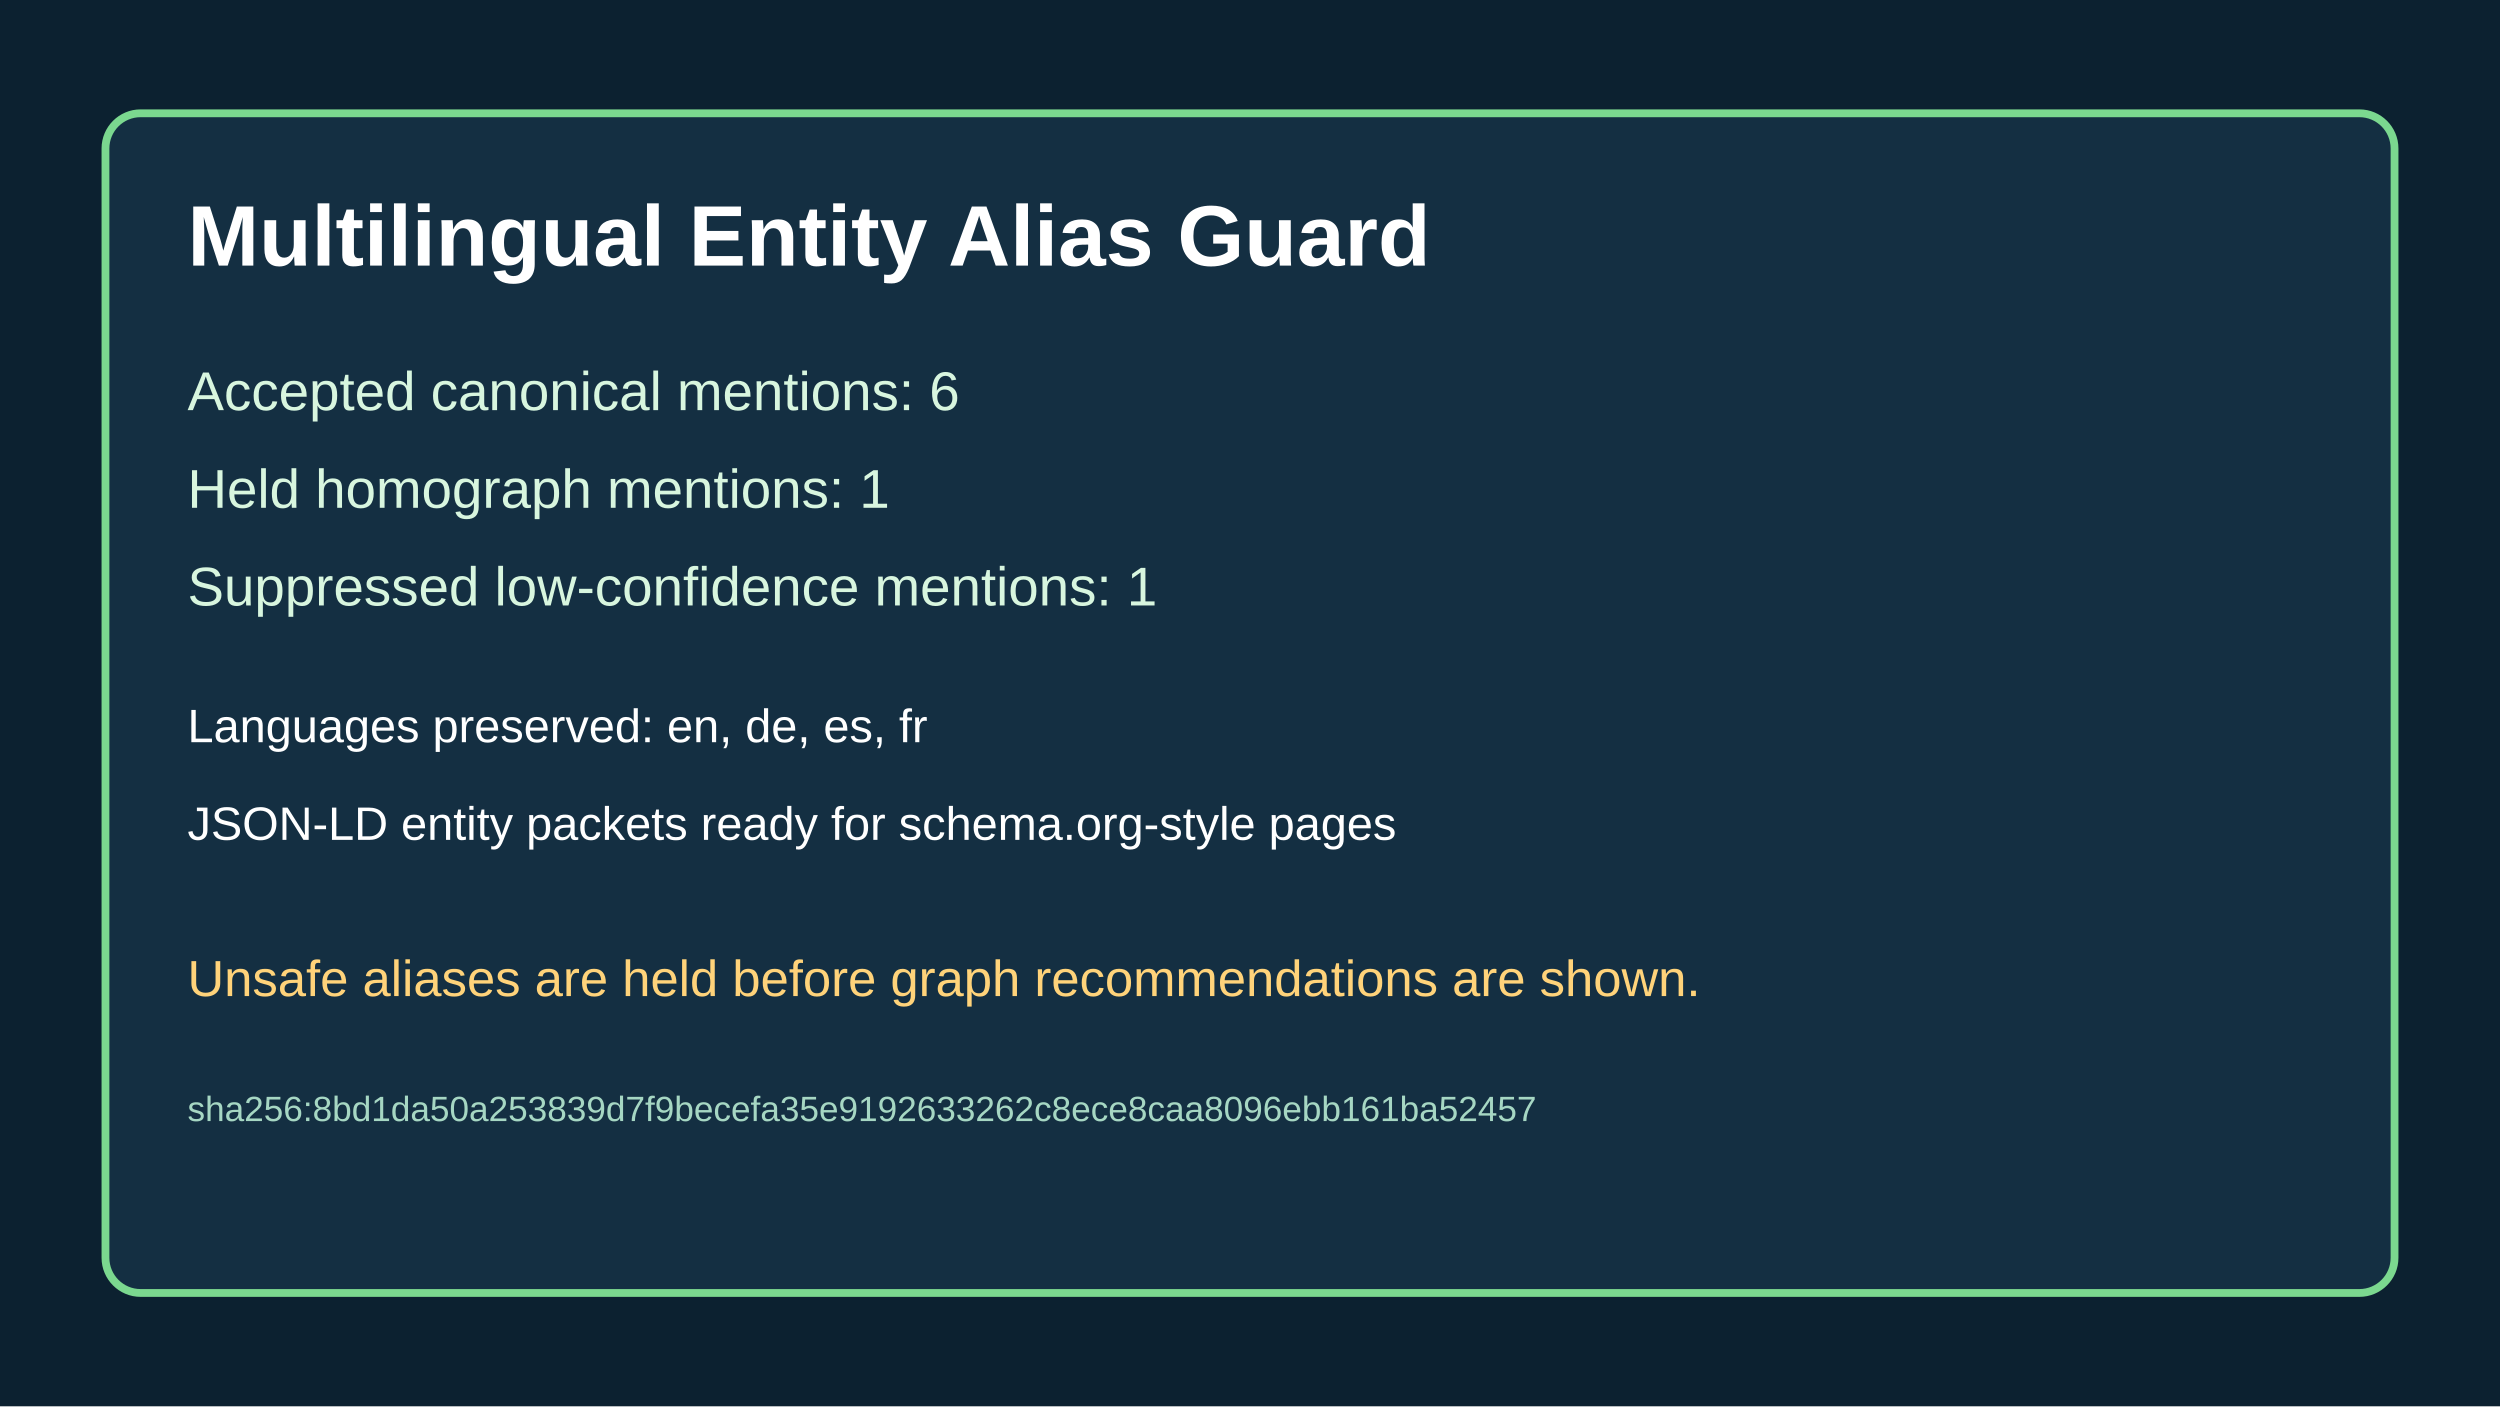
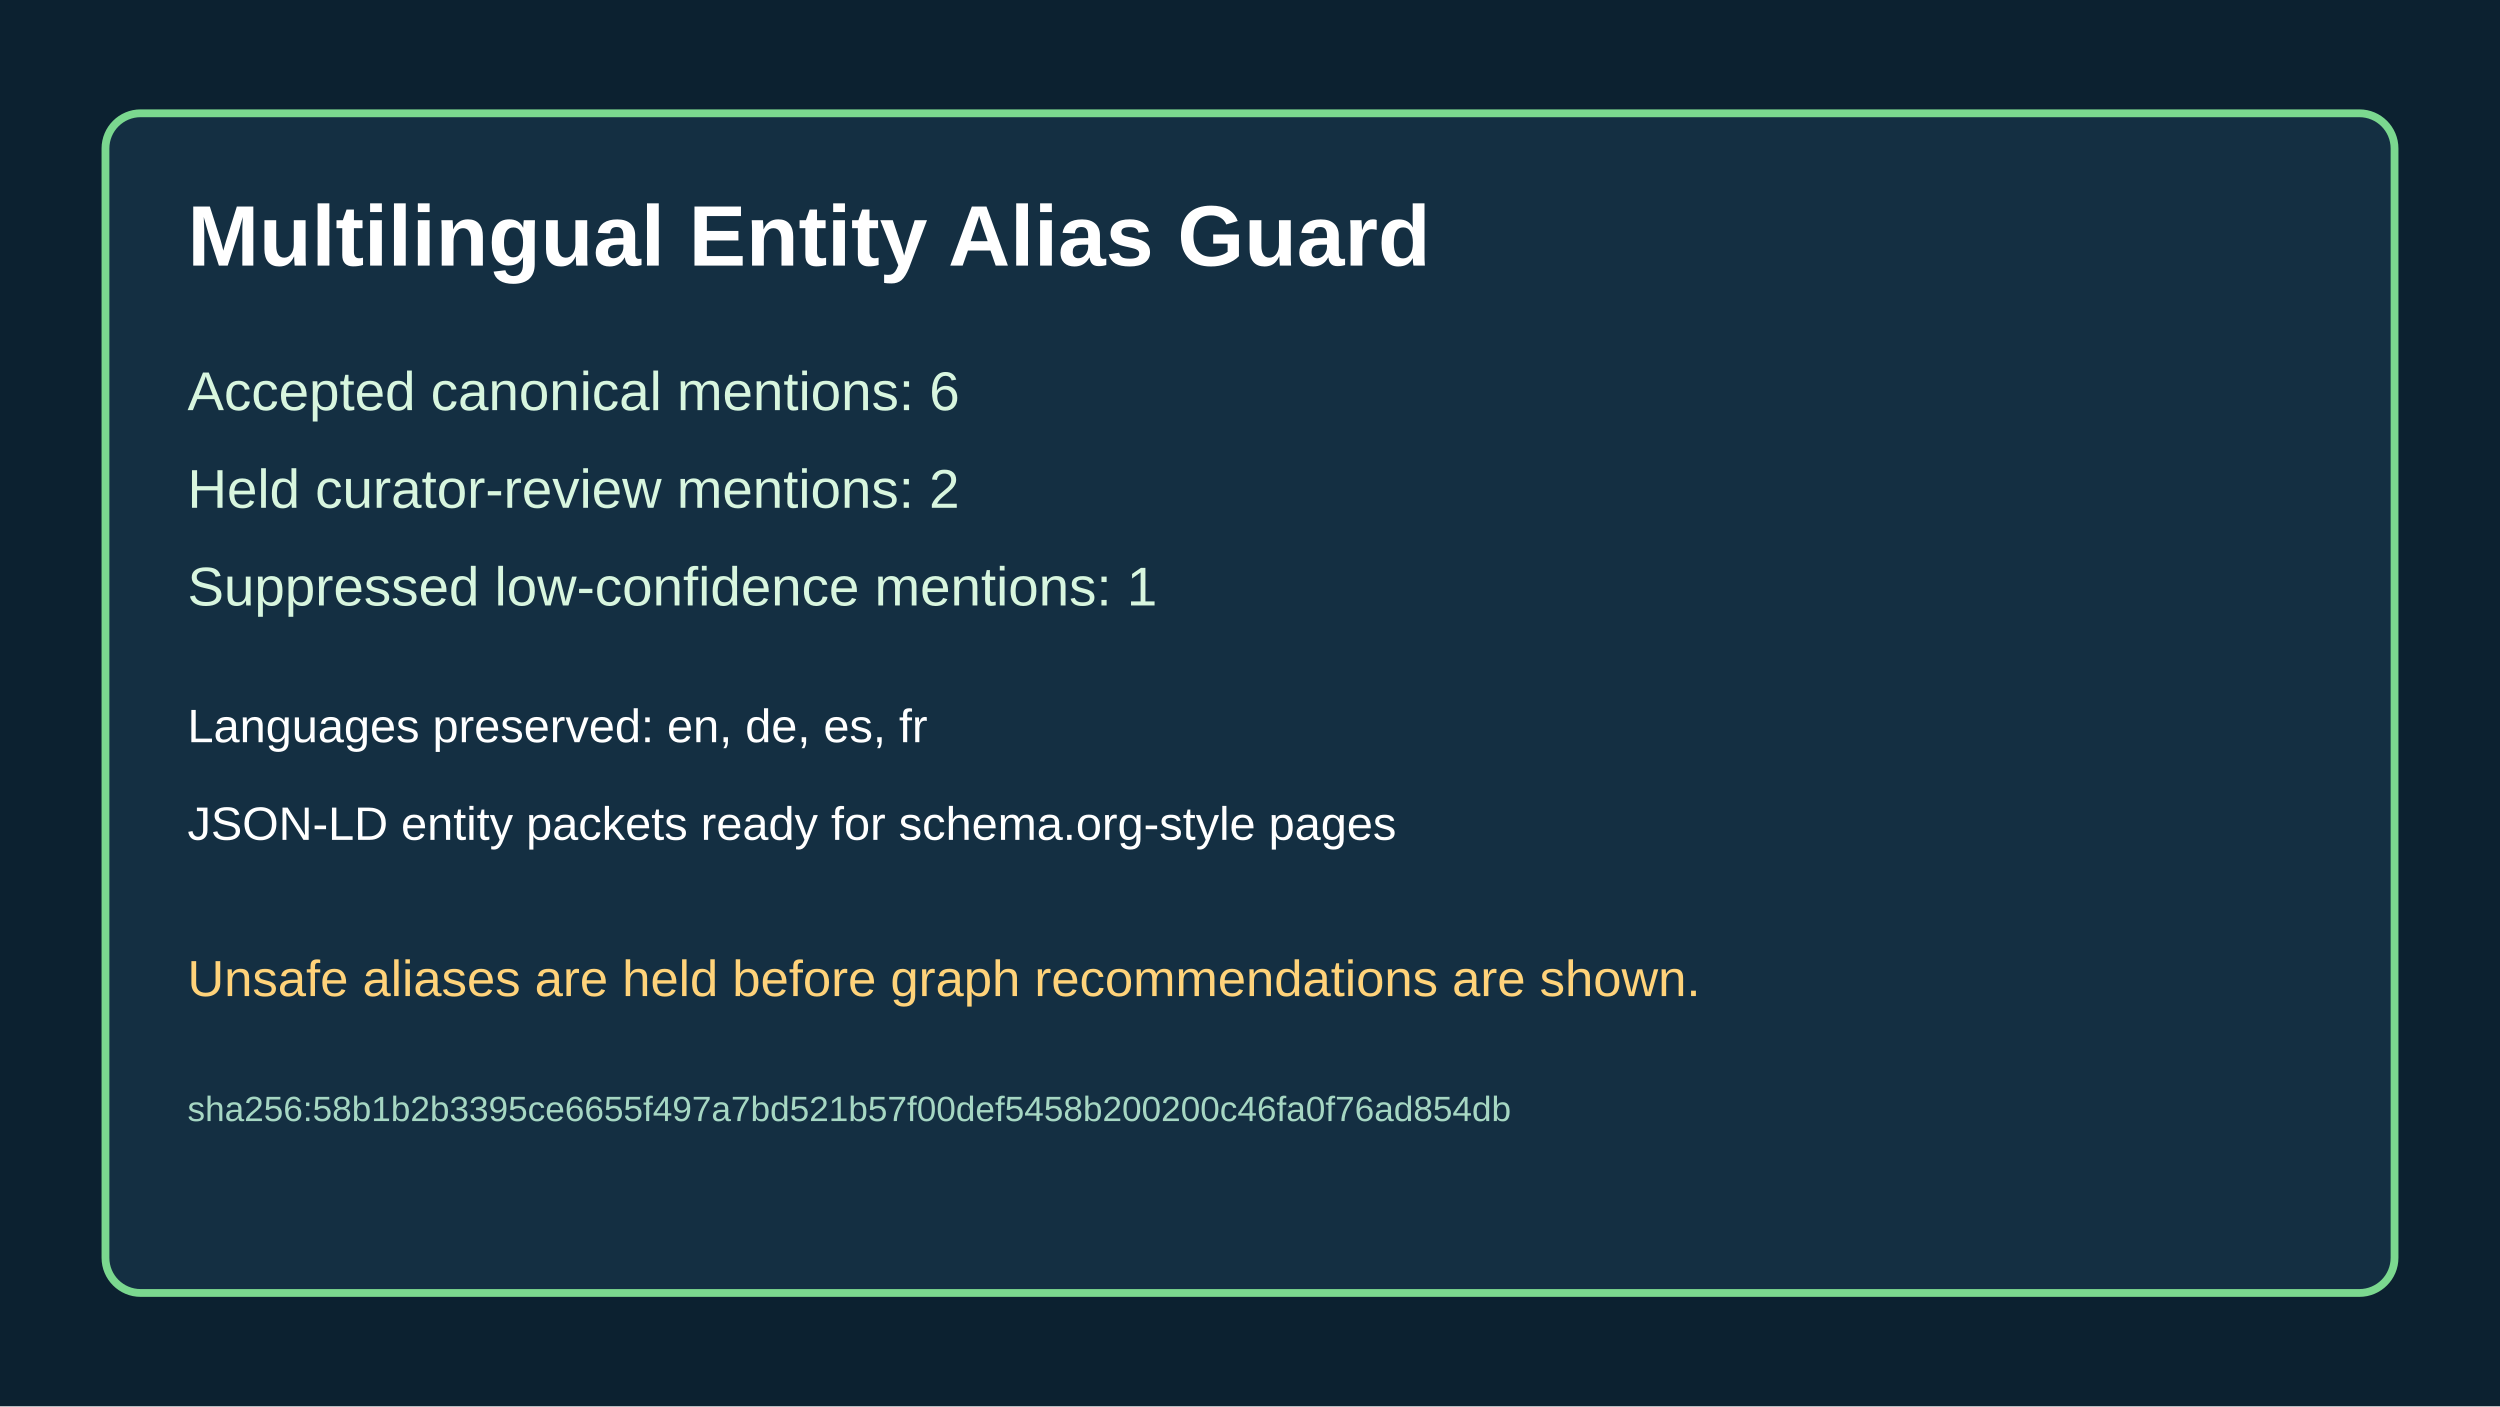
<svg xmlns="http://www.w3.org/2000/svg" width="1280" height="720" viewBox="0 0 1280 720">
  <rect width="1280" height="720" fill="#0c2130" />
  <rect x="54" y="58" width="1172" height="604" rx="18" fill="#142f42" stroke="#7bd88f" stroke-width="4" />
  <text x="96" y="136" fill="#ffffff" font-family="Arial, sans-serif" font-size="44" font-weight="700">Multilingual Entity Alias Guard</text>
  <text x="96" y="210" fill="#d8f6df" font-family="Arial, sans-serif" font-size="28">Accepted canonical mentions: 6</text>
-   <text x="96" y="260" fill="#d8f6df" font-family="Arial, sans-serif" font-size="28">Held homograph mentions: 1</text>
+   <text x="96" y="260" fill="#d8f6df" font-family="Arial, sans-serif" font-size="28">Held curator-review mentions: 2</text>
  <text x="96" y="310" fill="#d8f6df" font-family="Arial, sans-serif" font-size="28">Suppressed low-confidence mentions: 1</text>
  <text x="96" y="380" fill="#ffffff" font-family="Arial, sans-serif" font-size="24">Languages preserved: en, de, es, fr</text>
  <text x="96" y="430" fill="#ffffff" font-family="Arial, sans-serif" font-size="24">JSON-LD entity packets ready for schema.org-style pages</text>
  <text x="96" y="510" fill="#ffd37a" font-family="Arial, sans-serif" font-size="26">Unsafe aliases are held before graph recommendations are shown.</text>
-   <text x="96" y="574" fill="#a6d7c3" font-family="Arial, sans-serif" font-size="18">sha256:8bd1da50a253839d7f9becefa35e9192633262c8ece8caa8096ebb161ba52457</text>
+   <text x="96" y="574" fill="#a6d7c3" font-family="Arial, sans-serif" font-size="18">sha256:58b1b2b3395ce6655f497a7bd521b57f00def5458b200200c46fa0f76ad854db</text>
</svg>
